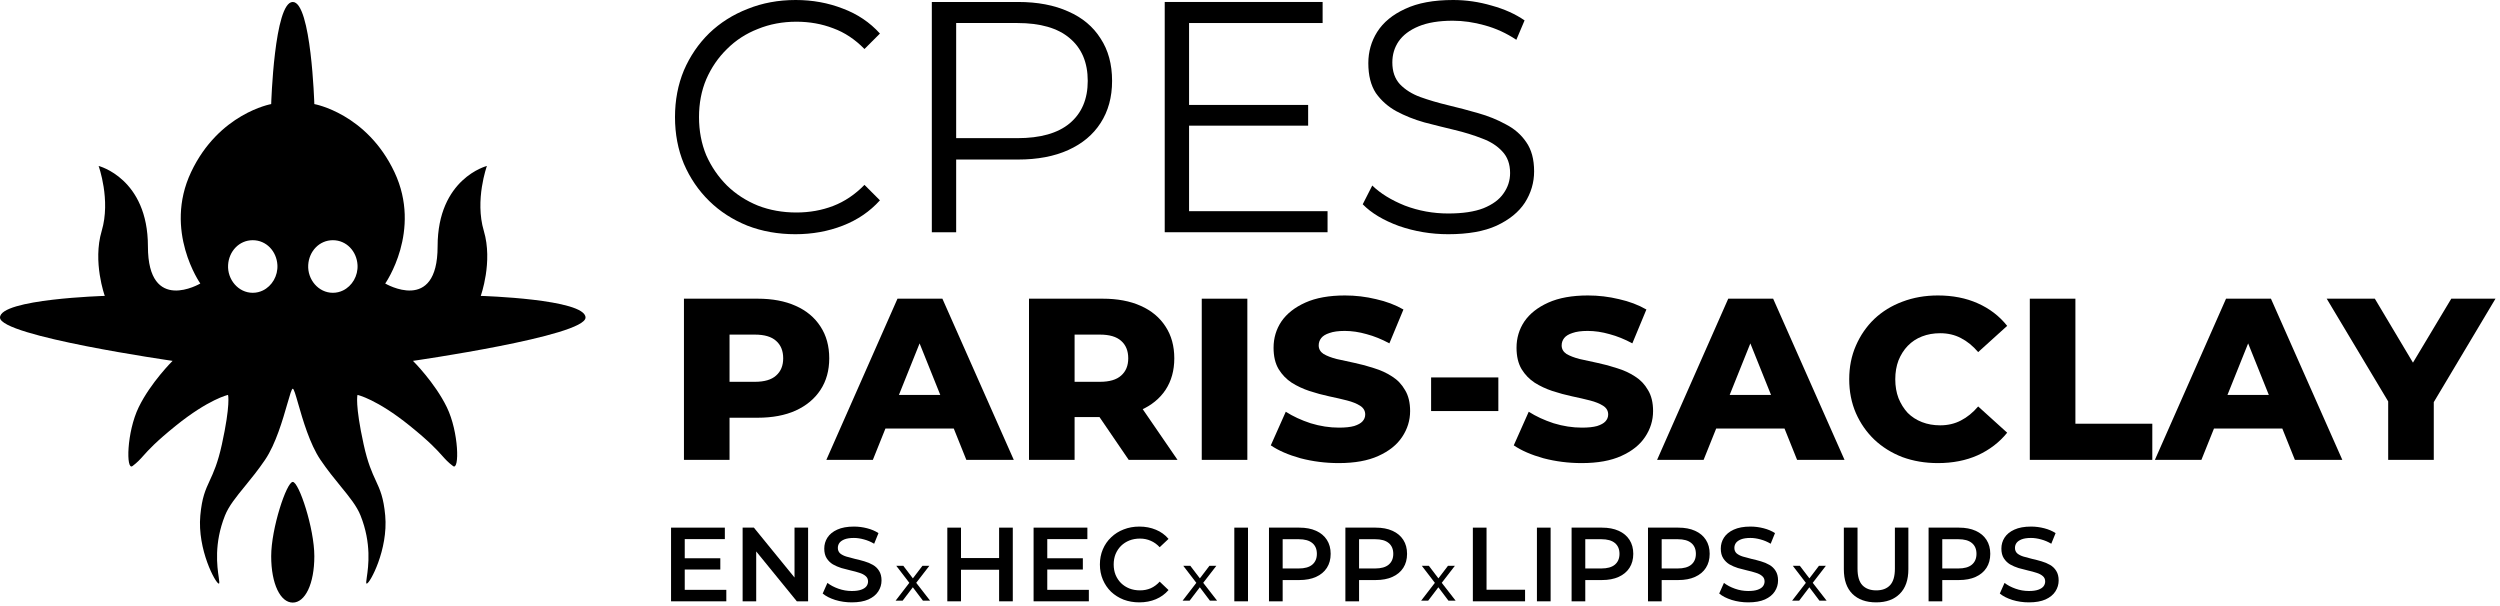
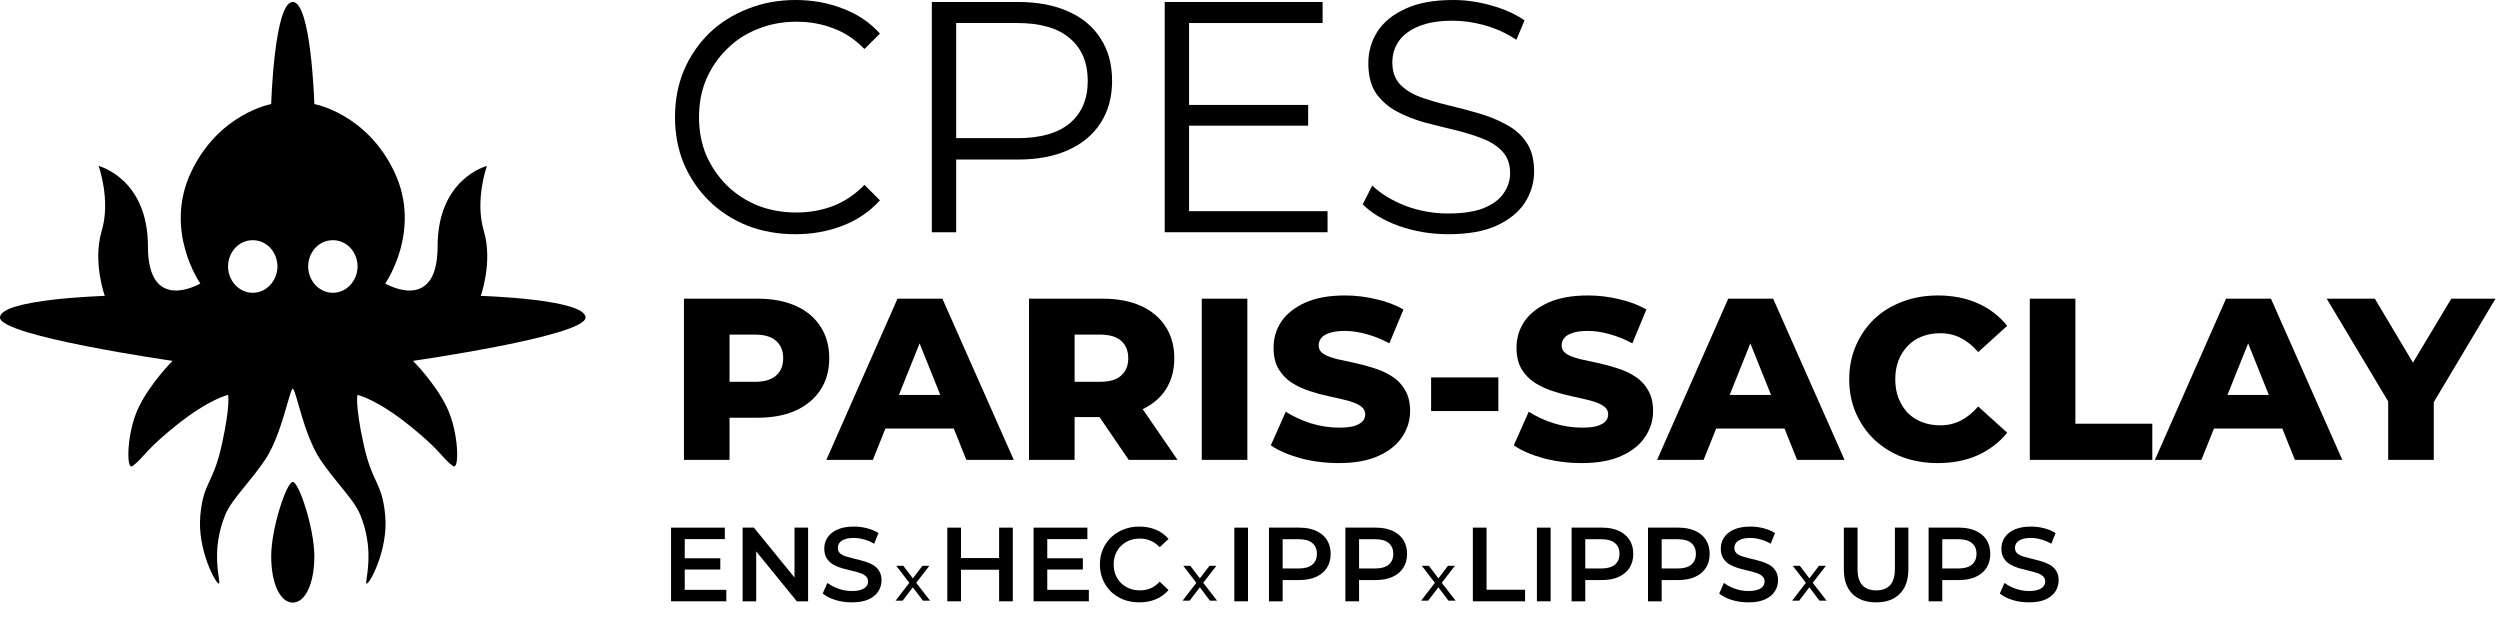
- <svg xmlns="http://www.w3.org/2000/svg" width="380" height="92" viewBox="0 0 380 92" fill="none">
+ <svg xmlns="http://www.w3.org/2000/svg" width="380" height="97" viewBox="0 0 380 97" fill="none">
  <path d="M47.779 84.539C47.779 88.771 46.374 91.593 44.5 91.593C42.626 91.593 41.221 88.771 41.221 84.539C41.221 80.306 43.563 73.252 44.5 73.252C45.437 73.252 47.779 80.306 47.779 84.539Z" fill="black" />
  <path fill-rule="evenodd" clip-rule="evenodd" d="M41.221 15.819C41.221 15.819 41.69 0.3 44.5 0.3C47.311 0.3 47.779 15.819 47.779 15.819C47.779 15.819 55.742 17.23 59.958 26.165C64.174 35.1 58.553 43.094 58.553 43.094C58.553 43.094 66.516 47.797 66.516 37.451C66.516 27.105 74.011 25.224 74.011 25.224C74.011 25.224 72.137 30.397 73.542 35.1C74.947 39.803 73.074 44.976 73.074 44.976C73.074 44.976 89 45.446 89 48.267C89 51.089 62.769 54.851 62.769 54.851C62.769 54.851 66.092 58.143 67.921 61.905C69.75 65.667 69.869 71.602 68.858 70.84C68.112 70.279 67.72 69.841 67.201 69.261C66.415 68.384 65.337 67.18 62.3 64.727C57.254 60.651 54.337 60.024 54.337 60.024C54.337 60.024 53.934 61.435 55.274 67.549C55.9 70.408 56.556 71.827 57.124 73.057C57.77 74.457 58.303 75.611 58.553 78.365C59.021 83.538 56.211 88.711 55.742 88.711C55.612 88.711 55.662 88.368 55.752 87.749C55.988 86.129 56.499 82.616 54.805 78.365C54.227 76.912 53.112 75.547 51.774 73.908C50.829 72.751 49.773 71.457 48.716 69.9C47.082 67.493 46.005 63.74 45.319 61.348C44.932 60 44.669 59.084 44.5 59.084C44.331 59.084 44.068 60 43.682 61.348C42.995 63.74 41.918 67.493 40.284 69.9C39.227 71.457 38.171 72.751 37.226 73.908C35.888 75.547 34.773 76.912 34.195 78.365C32.501 82.616 33.012 86.129 33.248 87.749C33.338 88.368 33.388 88.711 33.258 88.711C32.789 88.711 29.979 83.538 30.447 78.365C30.697 75.611 31.23 74.457 31.876 73.057C32.444 71.827 33.1 70.408 33.726 67.549C35.066 61.435 34.663 60.024 34.663 60.024C34.663 60.024 31.746 60.651 26.7 64.727C23.663 67.18 22.585 68.384 21.799 69.261C21.28 69.841 20.888 70.279 20.142 70.84C19.131 71.602 19.25 65.667 21.079 61.905C22.908 58.143 26.232 54.851 26.232 54.851C26.232 54.851 0 51.089 0 48.267C0 45.446 15.926 44.976 15.926 44.976C15.926 44.976 14.053 39.803 15.458 35.1C16.863 30.397 14.989 25.224 14.989 25.224C14.989 25.224 22.484 27.105 22.484 37.451C22.484 47.797 30.447 43.094 30.447 43.094C30.447 43.094 24.826 35.1 29.042 26.165C33.258 17.23 41.221 15.819 41.221 15.819ZM50.596 44.505C48.394 44.505 46.72 42.48 46.849 40.273C46.971 38.199 48.527 36.511 50.596 36.511C52.666 36.511 54.222 38.199 54.344 40.273C54.441 41.929 53.524 43.481 52.13 44.154C51.665 44.379 51.147 44.505 50.596 44.505ZM34.67 40.273C34.541 42.48 36.215 44.505 38.418 44.505C38.968 44.505 39.486 44.379 39.951 44.154C41.345 43.481 42.262 41.929 42.165 40.273C42.043 38.199 40.487 36.511 38.418 36.511C36.348 36.511 34.792 38.199 34.67 40.273Z" fill="black" />
  <path d="M363.004 69.9V59.54L364.614 63.705L353.659 45.4H360.974L368.884 58.665H364.649L372.594 45.4H379.314L368.394 63.705L369.934 59.54V69.9H363.004Z" fill="black" />
  <path d="M327.543 69.9L338.358 45.4H345.183L356.033 69.9H348.823L340.353 48.795H343.083L334.613 69.9H327.543ZM333.458 65.14L335.243 60.03H347.213L348.998 65.14H333.458Z" fill="black" />
  <path d="M308.531 69.9V45.4H315.461V64.405H327.151V69.9H308.531Z" fill="black" />
  <path d="M294.556 70.39C292.62 70.39 290.823 70.087 289.166 69.48C287.533 68.85 286.11 67.963 284.896 66.82C283.706 65.677 282.773 64.335 282.096 62.795C281.42 61.232 281.081 59.517 281.081 57.65C281.081 55.783 281.42 54.08 282.096 52.54C282.773 50.977 283.706 49.623 284.896 48.48C286.11 47.337 287.533 46.462 289.166 45.855C290.823 45.225 292.62 44.91 294.556 44.91C296.82 44.91 298.838 45.307 300.611 46.1C302.408 46.893 303.901 48.037 305.091 49.53L300.681 53.52C299.888 52.587 299.013 51.875 298.056 51.385C297.123 50.895 296.073 50.65 294.906 50.65C293.903 50.65 292.981 50.813 292.141 51.14C291.301 51.467 290.578 51.945 289.971 52.575C289.388 53.182 288.921 53.917 288.571 54.78C288.245 55.643 288.081 56.6 288.081 57.65C288.081 58.7 288.245 59.657 288.571 60.52C288.921 61.383 289.388 62.13 289.971 62.76C290.578 63.367 291.301 63.833 292.141 64.16C292.981 64.487 293.903 64.65 294.906 64.65C296.073 64.65 297.123 64.405 298.056 63.915C299.013 63.425 299.888 62.713 300.681 61.78L305.091 65.77C303.901 67.24 302.408 68.383 300.611 69.2C298.838 69.993 296.82 70.39 294.556 70.39Z" fill="black" />
  <path d="M251.878 69.9L262.693 45.4H269.518L280.368 69.9H273.158L264.688 48.795H267.418L258.948 69.9H251.878ZM257.793 65.14L259.578 60.03H271.548L273.333 65.14H257.793Z" fill="black" />
  <path d="M240.417 70.39C238.411 70.39 236.474 70.145 234.607 69.655C232.764 69.142 231.259 68.488 230.092 67.695L232.367 62.585C233.464 63.285 234.724 63.868 236.147 64.335C237.594 64.778 239.029 65 240.452 65C241.409 65 242.179 64.918 242.762 64.755C243.346 64.568 243.766 64.335 244.022 64.055C244.302 63.752 244.442 63.402 244.442 63.005C244.442 62.445 244.186 62.002 243.672 61.675C243.159 61.348 242.494 61.08 241.677 60.87C240.861 60.66 239.951 60.45 238.947 60.24C237.967 60.03 236.976 59.762 235.972 59.435C234.992 59.108 234.094 58.688 233.277 58.175C232.461 57.638 231.796 56.95 231.282 56.11C230.769 55.247 230.512 54.162 230.512 52.855C230.512 51.385 230.909 50.055 231.702 48.865C232.519 47.675 233.732 46.718 235.342 45.995C236.952 45.272 238.959 44.91 241.362 44.91C242.972 44.91 244.547 45.097 246.087 45.47C247.651 45.82 249.039 46.345 250.252 47.045L248.117 52.19C246.951 51.56 245.796 51.093 244.652 50.79C243.509 50.463 242.401 50.3 241.327 50.3C240.371 50.3 239.601 50.405 239.017 50.615C238.434 50.802 238.014 51.058 237.757 51.385C237.501 51.712 237.372 52.085 237.372 52.505C237.372 53.042 237.617 53.473 238.107 53.8C238.621 54.103 239.286 54.36 240.102 54.57C240.942 54.757 241.852 54.955 242.832 55.165C243.836 55.375 244.827 55.643 245.807 55.97C246.811 56.273 247.721 56.693 248.537 57.23C249.354 57.743 250.007 58.432 250.497 59.295C251.011 60.135 251.267 61.197 251.267 62.48C251.267 63.903 250.859 65.222 250.042 66.435C249.249 67.625 248.047 68.582 246.437 69.305C244.851 70.028 242.844 70.39 240.417 70.39Z" fill="black" />
  <path d="M217.528 62.48V57.37H227.748V62.48H217.528Z" fill="black" />
-   <path d="M203.487 70.39C201.48 70.39 199.543 70.145 197.677 69.655C195.833 69.142 194.328 68.488 193.162 67.695L195.437 62.585C196.533 63.285 197.793 63.868 199.217 64.335C200.663 64.778 202.098 65 203.522 65C204.478 65 205.248 64.918 205.832 64.755C206.415 64.568 206.835 64.335 207.092 64.055C207.372 63.752 207.512 63.402 207.512 63.005C207.512 62.445 207.255 62.002 206.742 61.675C206.228 61.348 205.563 61.08 204.747 60.87C203.93 60.66 203.02 60.45 202.017 60.24C201.037 60.03 200.045 59.762 199.042 59.435C198.062 59.108 197.163 58.688 196.347 58.175C195.53 57.638 194.865 56.95 194.352 56.11C193.838 55.247 193.582 54.162 193.582 52.855C193.582 51.385 193.978 50.055 194.772 48.865C195.588 47.675 196.802 46.718 198.412 45.995C200.022 45.272 202.028 44.91 204.432 44.91C206.042 44.91 207.617 45.097 209.157 45.47C210.72 45.82 212.108 46.345 213.322 47.045L211.187 52.19C210.02 51.56 208.865 51.093 207.722 50.79C206.578 50.463 205.47 50.3 204.397 50.3C203.44 50.3 202.67 50.405 202.087 50.615C201.503 50.802 201.083 51.058 200.827 51.385C200.57 51.712 200.442 52.085 200.442 52.505C200.442 53.042 200.687 53.473 201.177 53.8C201.69 54.103 202.355 54.36 203.172 54.57C204.012 54.757 204.922 54.955 205.902 55.165C206.905 55.375 207.897 55.643 208.877 55.97C209.88 56.273 210.79 56.693 211.607 57.23C212.423 57.743 213.077 58.432 213.567 59.295C214.08 60.135 214.337 61.197 214.337 62.48C214.337 63.903 213.928 65.222 213.112 66.435C212.318 67.625 211.117 68.582 209.507 69.305C207.92 70.028 205.913 70.39 203.487 70.39Z" fill="black" />
-   <path d="M182.666 69.9V45.4H189.596V69.9H182.666Z" fill="black" />
+   <path d="M203.487 70.39C201.48 70.39 199.544 70.145 197.677 69.655C195.834 69.142 194.329 68.488 193.162 67.695L195.437 62.585C196.534 63.285 197.794 63.868 199.217 64.335C200.664 64.778 202.099 65 203.522 65C204.479 65 205.249 64.918 205.832 64.755C206.415 64.568 206.835 64.335 207.092 64.055C207.372 63.752 207.512 63.402 207.512 63.005C207.512 62.445 207.255 62.002 206.742 61.675C206.229 61.348 205.564 61.08 204.747 60.87C203.93 60.66 203.02 60.45 202.017 60.24C201.037 60.03 200.045 59.762 199.042 59.435C198.062 59.108 197.164 58.688 196.347 58.175C195.53 57.638 194.865 56.95 194.352 56.11C193.839 55.247 193.582 54.162 193.582 52.855C193.582 51.385 193.979 50.055 194.772 48.865C195.589 47.675 196.802 46.718 198.412 45.995C200.022 45.272 202.029 44.91 204.432 44.91C206.042 44.91 207.617 45.097 209.157 45.47C210.72 45.82 212.109 46.345 213.322 47.045L211.187 52.19C210.02 51.56 208.865 51.093 207.722 50.79C206.579 50.463 205.47 50.3 204.397 50.3C203.44 50.3 202.67 50.405 202.087 50.615C201.504 50.802 201.084 51.058 200.827 51.385C200.57 51.712 200.442 52.085 200.442 52.505C200.442 53.042 200.687 53.473 201.177 53.8C201.69 54.103 202.355 54.36 203.172 54.57C204.012 54.757 204.922 54.955 205.902 55.165C206.905 55.375 207.897 55.643 208.877 55.97C209.88 56.273 210.79 56.693 211.607 57.23C212.424 57.743 213.077 58.432 213.567 59.295C214.08 60.135 214.337 61.197 214.337 62.48C214.337 63.903 213.929 65.222 213.112 66.435C212.319 67.625 211.117 68.582 209.507 69.305C207.92 70.028 205.914 70.39 203.487 70.39Z" fill="black" />
+   <path d="M182.667 69.9V45.4H189.597V69.9H182.667Z" fill="black" />
  <path d="M156.408 69.9V45.4H167.608C169.848 45.4 171.773 45.762 173.383 46.485C175.017 47.208 176.277 48.258 177.163 49.635C178.05 50.988 178.493 52.598 178.493 54.465C178.493 56.308 178.05 57.907 177.163 59.26C176.277 60.59 175.017 61.617 173.383 62.34C171.773 63.04 169.848 63.39 167.608 63.39H160.258L163.338 60.485V69.9H156.408ZM171.563 69.9L165.473 60.975H172.858L178.983 69.9H171.563ZM163.338 61.22L160.258 58.035H167.188C168.635 58.035 169.708 57.72 170.408 57.09C171.132 56.46 171.493 55.585 171.493 54.465C171.493 53.322 171.132 52.435 170.408 51.805C169.708 51.175 168.635 50.86 167.188 50.86H160.258L163.338 47.675V61.22Z" fill="black" />
  <path d="M125.604 69.9L136.419 45.4H143.244L154.094 69.9H146.884L138.414 48.795H141.144L132.674 69.9H125.604ZM131.519 65.14L133.304 60.03H145.274L147.059 65.14H131.519Z" fill="black" />
  <path d="M103.96 69.9V45.4H115.16C117.4 45.4 119.325 45.762 120.935 46.485C122.569 47.208 123.829 48.258 124.715 49.635C125.602 50.988 126.045 52.598 126.045 54.465C126.045 56.308 125.602 57.907 124.715 59.26C123.829 60.613 122.569 61.663 120.935 62.41C119.325 63.133 117.4 63.495 115.16 63.495H107.81L110.89 60.485V69.9H103.96ZM110.89 61.22L107.81 58.035H114.74C116.187 58.035 117.26 57.72 117.96 57.09C118.684 56.46 119.045 55.585 119.045 54.465C119.045 53.322 118.684 52.435 117.96 51.805C117.26 51.175 116.187 50.86 114.74 50.86H107.81L110.89 47.675V61.22Z" fill="black" />
-   <path d="M220.135 35.6C217.535 35.6 215.035 35.183 212.635 34.35C210.268 33.483 208.435 32.383 207.135 31.05L208.585 28.2C209.818 29.4 211.468 30.417 213.535 31.25C215.635 32.05 217.835 32.45 220.135 32.45C222.335 32.45 224.118 32.183 225.485 31.65C226.885 31.083 227.902 30.333 228.535 29.4C229.202 28.467 229.535 27.433 229.535 26.3C229.535 24.933 229.135 23.833 228.335 23C227.568 22.167 226.552 21.517 225.285 21.05C224.018 20.55 222.618 20.117 221.085 19.75C219.552 19.383 218.018 19 216.485 18.6C214.952 18.167 213.535 17.6 212.235 16.9C210.968 16.2 209.935 15.283 209.135 14.15C208.368 12.983 207.985 11.467 207.985 9.6C207.985 7.867 208.435 6.283 209.335 4.85C210.268 3.383 211.685 2.217 213.585 1.35C215.485 0.45 217.918 0 220.885 0C222.852 0 224.802 0.283 226.735 0.85C228.668 1.383 230.335 2.133 231.735 3.1L230.485 6.05C228.985 5.05 227.385 4.317 225.685 3.85C224.018 3.383 222.402 3.15 220.835 3.15C218.735 3.15 217.002 3.433 215.635 4C214.268 4.567 213.252 5.333 212.585 6.3C211.952 7.233 211.635 8.3 211.635 9.5C211.635 10.867 212.018 11.967 212.785 12.8C213.585 13.633 214.618 14.283 215.885 14.75C217.185 15.217 218.602 15.633 220.135 16C221.668 16.367 223.185 16.767 224.685 17.2C226.218 17.633 227.618 18.2 228.885 18.9C230.185 19.567 231.218 20.467 231.985 21.6C232.785 22.733 233.185 24.217 233.185 26.05C233.185 27.75 232.718 29.333 231.785 30.8C230.852 32.233 229.418 33.4 227.485 34.3C225.585 35.167 223.135 35.6 220.135 35.6Z" fill="black" />
+   <path d="M220.135 35.6C217.535 35.6 215.035 35.183 212.635 34.35C210.269 33.483 208.435 32.383 207.135 31.05L208.585 28.2C209.819 29.4 211.469 30.417 213.535 31.25C215.635 32.05 217.835 32.45 220.135 32.45C222.335 32.45 224.119 32.183 225.485 31.65C226.885 31.083 227.902 30.333 228.535 29.4C229.202 28.467 229.535 27.433 229.535 26.3C229.535 24.933 229.135 23.833 228.335 23C227.569 22.167 226.552 21.517 225.285 21.05C224.019 20.55 222.619 20.117 221.085 19.75C219.552 19.383 218.019 19 216.485 18.6C214.952 18.167 213.535 17.6 212.235 16.9C210.969 16.2 209.935 15.283 209.135 14.15C208.369 12.983 207.985 11.467 207.985 9.6C207.985 7.867 208.435 6.283 209.335 4.85C210.269 3.383 211.685 2.217 213.585 1.35C215.485 0.45 217.919 0 220.885 0C222.852 0 224.802 0.283 226.735 0.85C228.669 1.383 230.335 2.133 231.735 3.1L230.485 6.05C228.985 5.05 227.385 4.317 225.685 3.85C224.019 3.383 222.402 3.15 220.835 3.15C218.735 3.15 217.002 3.433 215.635 4C214.269 4.567 213.252 5.333 212.585 6.3C211.952 7.233 211.635 8.3 211.635 9.5C211.635 10.867 212.019 11.967 212.785 12.8C213.585 13.633 214.619 14.283 215.885 14.75C217.185 15.217 218.602 15.633 220.135 16C221.669 16.367 223.185 16.767 224.685 17.2C226.219 17.633 227.619 18.2 228.885 18.9C230.185 19.567 231.219 20.467 231.985 21.6C232.785 22.733 233.185 24.217 233.185 26.05C233.185 27.75 232.719 29.333 231.785 30.8C230.852 32.233 229.419 33.4 227.485 34.3C225.585 35.167 223.135 35.6 220.135 35.6Z" fill="black" />
  <path d="M180.338 15.95H198.838V19.1H180.338V15.95ZM180.738 32.1H201.788V35.3H177.038V0.3H201.038V3.5H180.738V32.1Z" fill="black" />
  <path d="M141.637 35.3V0.3H154.737C157.704 0.3 160.254 0.783 162.387 1.75C164.521 2.683 166.154 4.05 167.287 5.85C168.454 7.617 169.037 9.767 169.037 12.3C169.037 14.767 168.454 16.9 167.287 18.7C166.154 20.467 164.521 21.833 162.387 22.8C160.254 23.767 157.704 24.25 154.737 24.25H143.687L145.337 22.5V35.3H141.637ZM145.337 22.8L143.687 21H154.637C158.137 21 160.787 20.25 162.587 18.75C164.421 17.217 165.337 15.067 165.337 12.3C165.337 9.5 164.421 7.333 162.587 5.8C160.787 4.267 158.137 3.5 154.637 3.5H143.687L145.337 1.75V22.8Z" fill="black" />
  <path d="M120.9 35.6C118.267 35.6 115.833 35.167 113.6 34.3C111.367 33.4 109.433 32.15 107.8 30.55C106.167 28.95 104.883 27.067 103.95 24.9C103.05 22.733 102.6 20.367 102.6 17.8C102.6 15.233 103.05 12.867 103.95 10.7C104.883 8.533 106.167 6.65 107.8 5.05C109.467 3.45 111.417 2.217 113.65 1.35C115.883 0.45 118.317 0 120.95 0C123.483 0 125.867 0.433 128.1 1.3C130.333 2.133 132.217 3.4 133.75 5.1L131.4 7.45C129.967 5.983 128.383 4.933 126.65 4.3C124.917 3.633 123.05 3.3 121.05 3.3C118.95 3.3 117 3.667 115.2 4.4C113.4 5.1 111.833 6.117 110.5 7.45C109.167 8.75 108.117 10.283 107.35 12.05C106.617 13.783 106.25 15.7 106.25 17.8C106.25 19.9 106.617 21.833 107.35 23.6C108.117 25.333 109.167 26.867 110.5 28.2C111.833 29.5 113.4 30.517 115.2 31.25C117 31.95 118.95 32.3 121.05 32.3C123.05 32.3 124.917 31.967 126.65 31.3C128.383 30.633 129.967 29.567 131.4 28.1L133.75 30.45C132.217 32.15 130.333 33.433 128.1 34.3C125.867 35.167 123.467 35.6 120.9 35.6Z" fill="black" />
  <path d="M129.464 91.56C128.589 91.56 127.752 91.437 126.952 91.192C126.152 90.936 125.517 90.611 125.048 90.216L125.768 88.6C126.216 88.952 126.771 89.245 127.432 89.48C128.093 89.715 128.771 89.832 129.464 89.832C130.051 89.832 130.525 89.768 130.888 89.64C131.251 89.512 131.517 89.341 131.688 89.128C131.859 88.904 131.944 88.653 131.944 88.376C131.944 88.035 131.821 87.763 131.576 87.56C131.331 87.347 131.011 87.181 130.616 87.064C130.232 86.936 129.8 86.819 129.32 86.712C128.851 86.605 128.376 86.483 127.896 86.344C127.427 86.195 126.995 86.008 126.6 85.784C126.216 85.549 125.901 85.24 125.656 84.856C125.411 84.472 125.288 83.981 125.288 83.384C125.288 82.776 125.448 82.221 125.768 81.72C126.099 81.208 126.595 80.803 127.256 80.504C127.928 80.195 128.776 80.04 129.8 80.04C130.472 80.04 131.139 80.125 131.8 80.296C132.461 80.467 133.037 80.712 133.528 81.032L132.872 82.648C132.371 82.349 131.853 82.131 131.32 81.992C130.787 81.843 130.275 81.768 129.784 81.768C129.208 81.768 128.739 81.837 128.376 81.976C128.024 82.115 127.763 82.296 127.592 82.52C127.432 82.744 127.352 83 127.352 83.288C127.352 83.629 127.469 83.907 127.704 84.12C127.949 84.323 128.264 84.483 128.648 84.6C129.043 84.717 129.48 84.835 129.96 84.952C130.44 85.059 130.915 85.181 131.384 85.32C131.864 85.459 132.296 85.64 132.68 85.864C133.075 86.088 133.389 86.392 133.624 86.776C133.869 87.16 133.992 87.645 133.992 88.232C133.992 88.829 133.827 89.384 133.496 89.896C133.176 90.397 132.68 90.803 132.008 91.112C131.336 91.411 130.488 91.56 129.464 91.56Z" fill="black" />
  <path d="M112.879 91.4V80.2H114.591L121.615 88.824H120.767V80.2H122.831V91.4H121.119L114.095 82.776H114.943V91.4H112.879Z" fill="black" />
  <path d="M103.92 84.856H109.488V86.568H103.92V84.856ZM104.08 89.656H110.4V91.4H102V80.2H110.176V81.944H104.08V89.656Z" fill="black" />
  <path d="M136.132 91.3L138.412 88.34L138.402 88.83L136.232 86H137.302L138.962 88.18H138.552L140.212 86H141.262L139.062 88.85L139.072 88.34L141.372 91.3H140.282L138.532 88.98L138.922 89.04L137.202 91.3H136.132Z" fill="black" />
-   <path d="M173.168 91.56C172.314 91.56 171.52 91.421 170.784 91.144C170.058 90.856 169.424 90.456 168.88 89.944C168.346 89.421 167.93 88.808 167.632 88.104C167.333 87.4 167.184 86.632 167.184 85.8C167.184 84.968 167.333 84.2 167.632 83.496C167.93 82.792 168.352 82.184 168.896 81.672C169.44 81.149 170.074 80.749 170.8 80.472C171.525 80.184 172.32 80.04 173.184 80.04C174.101 80.04 174.938 80.2 175.696 80.52C176.453 80.829 177.093 81.293 177.616 81.912L176.272 83.176C175.866 82.739 175.413 82.413 174.912 82.2C174.41 81.976 173.866 81.864 173.28 81.864C172.693 81.864 172.154 81.96 171.664 82.152C171.184 82.344 170.762 82.616 170.4 82.968C170.048 83.32 169.77 83.736 169.568 84.216C169.376 84.696 169.28 85.224 169.28 85.8C169.28 86.376 169.376 86.904 169.568 87.384C169.77 87.864 170.048 88.28 170.4 88.632C170.762 88.984 171.184 89.256 171.664 89.448C172.154 89.64 172.693 89.736 173.28 89.736C173.866 89.736 174.41 89.629 174.912 89.416C175.413 89.192 175.866 88.856 176.272 88.408L177.616 89.688C177.093 90.296 176.453 90.76 175.696 91.08C174.938 91.4 174.096 91.56 173.168 91.56Z" fill="black" />
+   <path d="M173.168 91.56C172.315 91.56 171.52 91.421 170.784 91.144C170.059 90.856 169.424 90.456 168.88 89.944C168.347 89.421 167.931 88.808 167.632 88.104C167.333 87.4 167.184 86.632 167.184 85.8C167.184 84.968 167.333 84.2 167.632 83.496C167.931 82.792 168.352 82.184 168.896 81.672C169.44 81.149 170.075 80.749 170.8 80.472C171.525 80.184 172.32 80.04 173.184 80.04C174.101 80.04 174.939 80.2 175.696 80.52C176.453 80.829 177.093 81.293 177.616 81.912L176.272 83.176C175.867 82.739 175.413 82.413 174.912 82.2C174.411 81.976 173.867 81.864 173.28 81.864C172.693 81.864 172.155 81.96 171.664 82.152C171.184 82.344 170.763 82.616 170.4 82.968C170.048 83.32 169.771 83.736 169.568 84.216C169.376 84.696 169.28 85.224 169.28 85.8C169.28 86.376 169.376 86.904 169.568 87.384C169.771 87.864 170.048 88.28 170.4 88.632C170.763 88.984 171.184 89.256 171.664 89.448C172.155 89.64 172.693 89.736 173.28 89.736C173.867 89.736 174.411 89.629 174.912 89.416C175.413 89.192 175.867 88.856 176.272 88.408L177.616 89.688C177.093 90.296 176.453 90.76 175.696 91.08C174.939 91.4 174.096 91.56 173.168 91.56Z" fill="black" />
  <path d="M159.025 84.856H164.593V86.568H159.025V84.856ZM159.185 89.656H165.505V91.4H157.105V80.2H165.281V81.944H159.185V89.656Z" fill="black" />
  <path d="M151.864 80.2H153.944V91.4H151.864V80.2ZM146.072 91.4H143.992V80.2H146.072V91.4ZM152.024 86.6H145.896V84.824H152.024V86.6Z" fill="black" />
  <path d="M179.756 91.3L182.036 88.34L182.026 88.83L179.856 86H180.926L182.586 88.18H182.176L183.836 86H184.886L182.686 88.85L182.696 88.34L184.996 91.3H183.906L182.156 88.98L182.546 89.04L180.826 91.3H179.756Z" fill="black" />
  <path d="M204.498 91.4V80.2H209.106C210.098 80.2 210.946 80.36 211.65 80.68C212.365 81 212.914 81.459 213.298 82.056C213.682 82.653 213.874 83.363 213.874 84.184C213.874 85.005 213.682 85.715 213.298 86.312C212.914 86.909 212.365 87.368 211.65 87.688C210.946 88.008 210.098 88.168 209.106 88.168H205.65L206.578 87.192V91.4H204.498ZM206.578 87.416L205.65 86.408H209.01C209.928 86.408 210.616 86.216 211.074 85.832C211.544 85.437 211.778 84.888 211.778 84.184C211.778 83.469 211.544 82.92 211.074 82.536C210.616 82.152 209.928 81.96 209.01 81.96H205.65L206.578 80.936V87.416Z" fill="black" />
  <path d="M192.885 91.4V80.2H197.493C198.485 80.2 199.333 80.36 200.037 80.68C200.752 81 201.301 81.459 201.685 82.056C202.069 82.653 202.261 83.363 202.261 84.184C202.261 85.005 202.069 85.715 201.685 86.312C201.301 86.909 200.752 87.368 200.037 87.688C199.333 88.008 198.485 88.168 197.493 88.168H194.037L194.965 87.192V91.4H192.885ZM194.965 87.416L194.037 86.408H197.397C198.315 86.408 199.003 86.216 199.461 85.832C199.931 85.437 200.165 84.888 200.165 84.184C200.165 83.469 199.931 82.92 199.461 82.536C199.003 82.152 198.315 81.96 197.397 81.96H194.037L194.965 80.936V87.416Z" fill="black" />
  <path d="M187.616 91.4V80.2H189.696V91.4H187.616Z" fill="black" />
  <path d="M216.014 91.3L218.294 88.34L218.284 88.83L216.114 86H217.184L218.844 88.18H218.434L220.094 86H221.144L218.944 88.85L218.954 88.34L221.254 91.3H220.164L218.414 88.98L218.804 89.04L217.084 91.3H216.014Z" fill="black" />
  <path d="M265.736 91.56C264.862 91.56 264.024 91.437 263.224 91.192C262.424 90.936 261.79 90.611 261.32 90.216L262.04 88.6C262.488 88.952 263.043 89.245 263.704 89.48C264.366 89.715 265.043 89.832 265.736 89.832C266.323 89.832 266.798 89.768 267.16 89.64C267.523 89.512 267.79 89.341 267.96 89.128C268.131 88.904 268.216 88.653 268.216 88.376C268.216 88.035 268.094 87.763 267.848 87.56C267.603 87.347 267.283 87.181 266.888 87.064C266.504 86.936 266.072 86.819 265.592 86.712C265.123 86.605 264.648 86.483 264.168 86.344C263.699 86.195 263.267 86.008 262.872 85.784C262.488 85.549 262.174 85.24 261.928 84.856C261.683 84.472 261.56 83.981 261.56 83.384C261.56 82.776 261.72 82.221 262.04 81.72C262.371 81.208 262.867 80.803 263.528 80.504C264.2 80.195 265.048 80.04 266.072 80.04C266.744 80.04 267.411 80.125 268.072 80.296C268.734 80.467 269.31 80.712 269.8 81.032L269.144 82.648C268.643 82.349 268.126 82.131 267.592 81.992C267.059 81.843 266.547 81.768 266.056 81.768C265.48 81.768 265.011 81.837 264.648 81.976C264.296 82.115 264.035 82.296 263.864 82.52C263.704 82.744 263.624 83 263.624 83.288C263.624 83.629 263.742 83.907 263.976 84.12C264.222 84.323 264.536 84.483 264.92 84.6C265.315 84.717 265.752 84.835 266.232 84.952C266.712 85.059 267.187 85.181 267.656 85.32C268.136 85.459 268.568 85.64 268.952 85.864C269.347 86.088 269.662 86.392 269.896 86.776C270.142 87.16 270.264 87.645 270.264 88.232C270.264 88.829 270.099 89.384 269.768 89.896C269.448 90.397 268.952 90.803 268.28 91.112C267.608 91.411 266.76 91.56 265.736 91.56Z" fill="black" />
  <path d="M250.495 91.4V80.2H255.103C256.095 80.2 256.943 80.36 257.647 80.68C258.362 81 258.911 81.459 259.295 82.056C259.679 82.653 259.871 83.363 259.871 84.184C259.871 85.005 259.679 85.715 259.295 86.312C258.911 86.909 258.362 87.368 257.647 87.688C256.943 88.008 256.095 88.168 255.103 88.168H251.647L252.575 87.192V91.4H250.495ZM252.575 87.416L251.647 86.408H255.007C255.924 86.408 256.612 86.216 257.071 85.832C257.54 85.437 257.775 84.888 257.775 84.184C257.775 83.469 257.54 82.92 257.071 82.536C256.612 82.152 255.924 81.96 255.007 81.96H251.647L252.575 80.936V87.416Z" fill="black" />
  <path d="M238.882 91.4V80.2H243.49C244.482 80.2 245.33 80.36 246.034 80.68C246.749 81 247.298 81.459 247.682 82.056C248.066 82.653 248.258 83.363 248.258 84.184C248.258 85.005 248.066 85.715 247.682 86.312C247.298 86.909 246.749 87.368 246.034 87.688C245.33 88.008 244.482 88.168 243.49 88.168H240.034L240.962 87.192V91.4H238.882ZM240.962 87.416L240.034 86.408H243.394C244.311 86.408 244.999 86.216 245.458 85.832C245.927 85.437 246.162 84.888 246.162 84.184C246.162 83.469 245.927 82.92 245.458 82.536C244.999 82.152 244.311 81.96 243.394 81.96H240.034L240.962 80.936V87.416Z" fill="black" />
  <path d="M233.613 91.4V80.2H235.693V91.4H233.613Z" fill="black" />
  <path d="M223.874 91.4V80.2H225.954V89.64H231.81V91.4H223.874Z" fill="black" />
  <path d="M272.404 91.3L274.684 88.34L274.674 88.83L272.504 86H273.574L275.234 88.18H274.824L276.484 86H277.534L275.334 88.85L275.344 88.34L277.644 91.3H276.554L274.804 88.98L275.194 89.04L273.474 91.3H272.404Z" fill="black" />
  <path d="M308.387 91.56C307.512 91.56 306.675 91.437 305.875 91.192C305.075 90.936 304.44 90.611 303.971 90.216L304.691 88.6C305.139 88.952 305.693 89.245 306.355 89.48C307.016 89.715 307.693 89.832 308.387 89.832C308.973 89.832 309.448 89.768 309.811 89.64C310.173 89.512 310.44 89.341 310.611 89.128C310.781 88.904 310.867 88.653 310.867 88.376C310.867 88.035 310.744 87.763 310.499 87.56C310.253 87.347 309.933 87.181 309.539 87.064C309.155 86.936 308.723 86.819 308.243 86.712C307.773 86.605 307.299 86.483 306.819 86.344C306.349 86.195 305.917 86.008 305.523 85.784C305.139 85.549 304.824 85.24 304.579 84.856C304.333 84.472 304.211 83.981 304.211 83.384C304.211 82.776 304.371 82.221 304.691 81.72C305.021 81.208 305.517 80.803 306.179 80.504C306.851 80.195 307.699 80.04 308.723 80.04C309.395 80.04 310.061 80.125 310.723 80.296C311.384 80.467 311.96 80.712 312.451 81.032L311.795 82.648C311.293 82.349 310.776 82.131 310.243 81.992C309.709 81.843 309.197 81.768 308.707 81.768C308.131 81.768 307.661 81.837 307.299 81.976C306.947 82.115 306.685 82.296 306.515 82.52C306.355 82.744 306.275 83 306.275 83.288C306.275 83.629 306.392 83.907 306.627 84.12C306.872 84.323 307.187 84.483 307.571 84.6C307.965 84.717 308.403 84.835 308.883 84.952C309.363 85.059 309.837 85.181 310.307 85.32C310.787 85.459 311.219 85.64 311.603 85.864C311.997 86.088 312.312 86.392 312.547 86.776C312.792 87.16 312.915 87.645 312.915 88.232C312.915 88.829 312.749 89.384 312.419 89.896C312.099 90.397 311.603 90.803 310.931 91.112C310.259 91.411 309.411 91.56 308.387 91.56Z" fill="black" />
-   <path d="M293.145 91.4V80.2H297.753C298.745 80.2 299.593 80.36 300.297 80.68C301.012 81 301.561 81.459 301.945 82.056C302.329 82.653 302.521 83.363 302.521 84.184C302.521 85.005 302.329 85.715 301.945 86.312C301.561 86.909 301.012 87.368 300.297 87.688C299.593 88.008 298.745 88.168 297.753 88.168H294.297L295.225 87.192V91.4H293.145ZM295.225 87.416L294.297 86.408H297.657C298.575 86.408 299.263 86.216 299.721 85.832C300.191 85.437 300.425 84.888 300.425 84.184C300.425 83.469 300.191 82.92 299.721 82.536C299.263 82.152 298.575 81.96 297.657 81.96H294.297L295.225 80.936V87.416Z" fill="black" />
+   <path d="M293.146 91.4V80.2H297.754C298.746 80.2 299.594 80.36 300.298 80.68C301.012 81 301.562 81.459 301.946 82.056C302.33 82.653 302.522 83.363 302.522 84.184C302.522 85.005 302.33 85.715 301.946 86.312C301.562 86.909 301.012 87.368 300.298 87.688C299.594 88.008 298.746 88.168 297.754 88.168H294.298L295.226 87.192V91.4H293.146ZM295.226 87.416L294.298 86.408H297.658C298.575 86.408 299.263 86.216 299.722 85.832C300.191 85.437 300.426 84.888 300.426 84.184C300.426 83.469 300.191 82.92 299.722 82.536C299.263 82.152 298.575 81.96 297.658 81.96H294.298L295.226 80.936V87.416Z" fill="black" />
  <path d="M285.176 91.56C283.64 91.56 282.435 91.128 281.56 90.264C280.696 89.4 280.264 88.152 280.264 86.52V80.2H282.344V86.44C282.344 87.592 282.59 88.429 283.08 88.952C283.582 89.475 284.286 89.736 285.192 89.736C286.099 89.736 286.798 89.475 287.288 88.952C287.779 88.429 288.024 87.592 288.024 86.44V80.2H290.072V86.52C290.072 88.152 289.635 89.4 288.76 90.264C287.896 91.128 286.702 91.56 285.176 91.56Z" fill="black" />
</svg>
